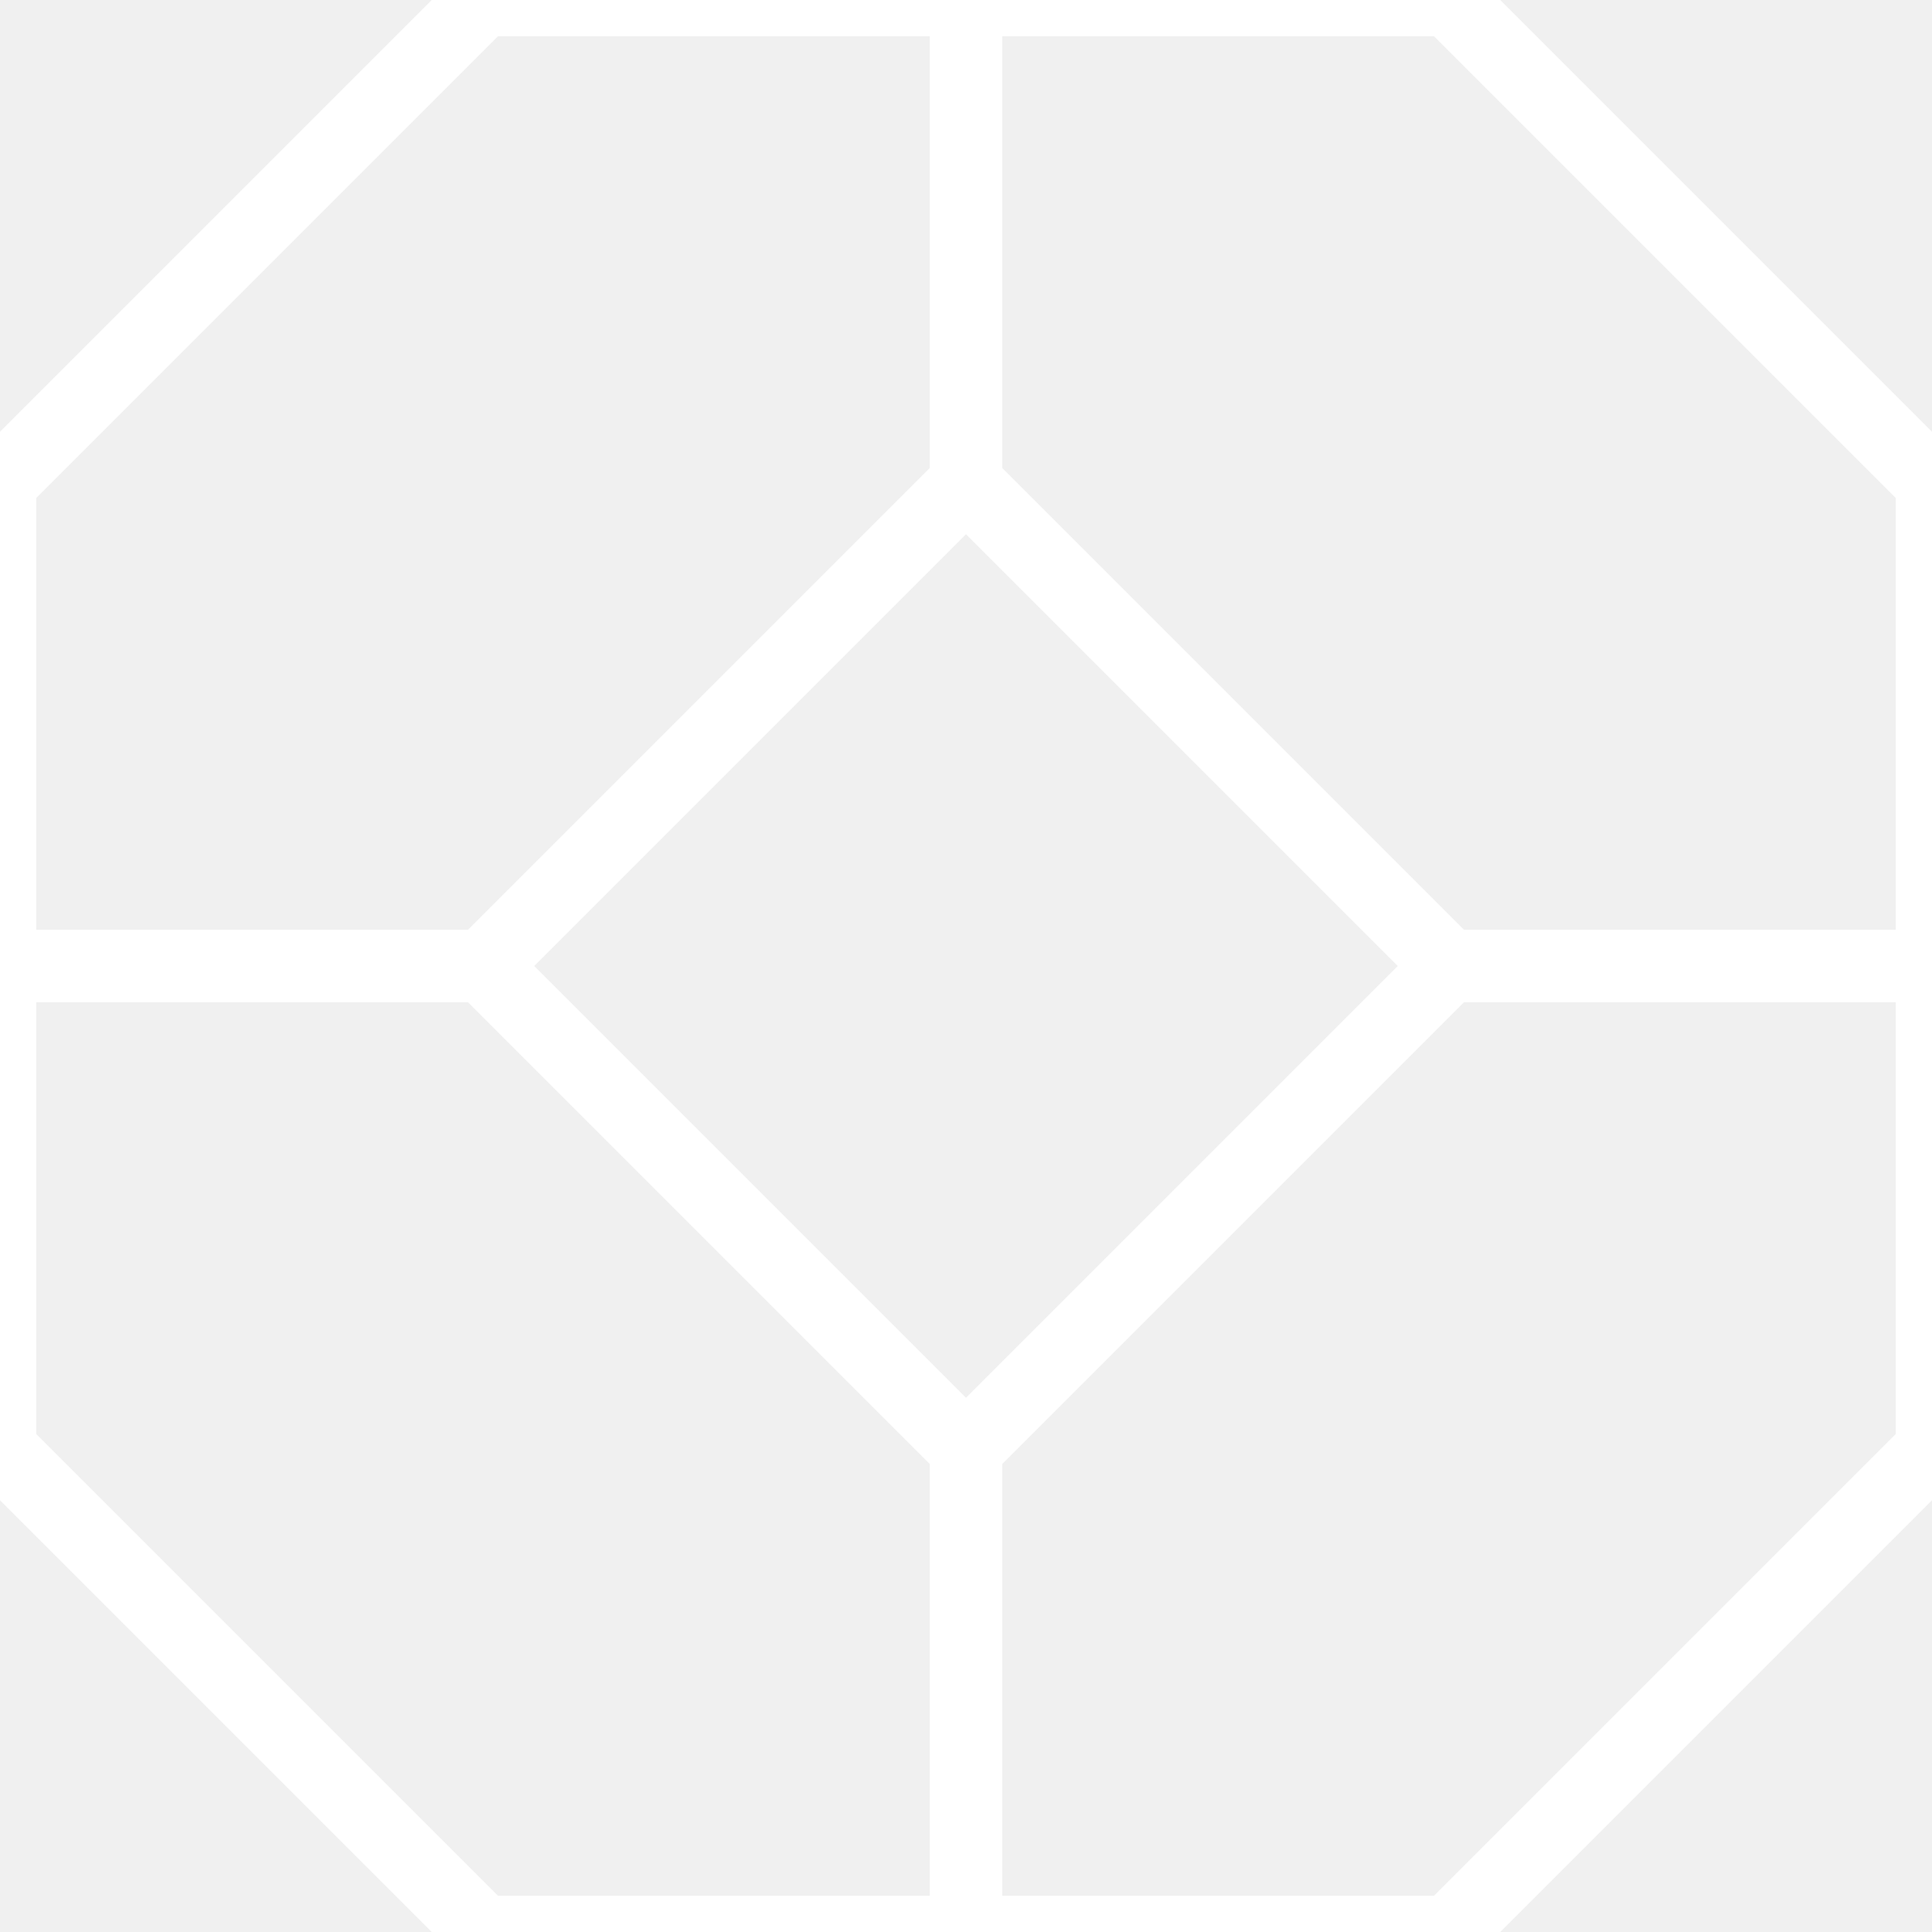
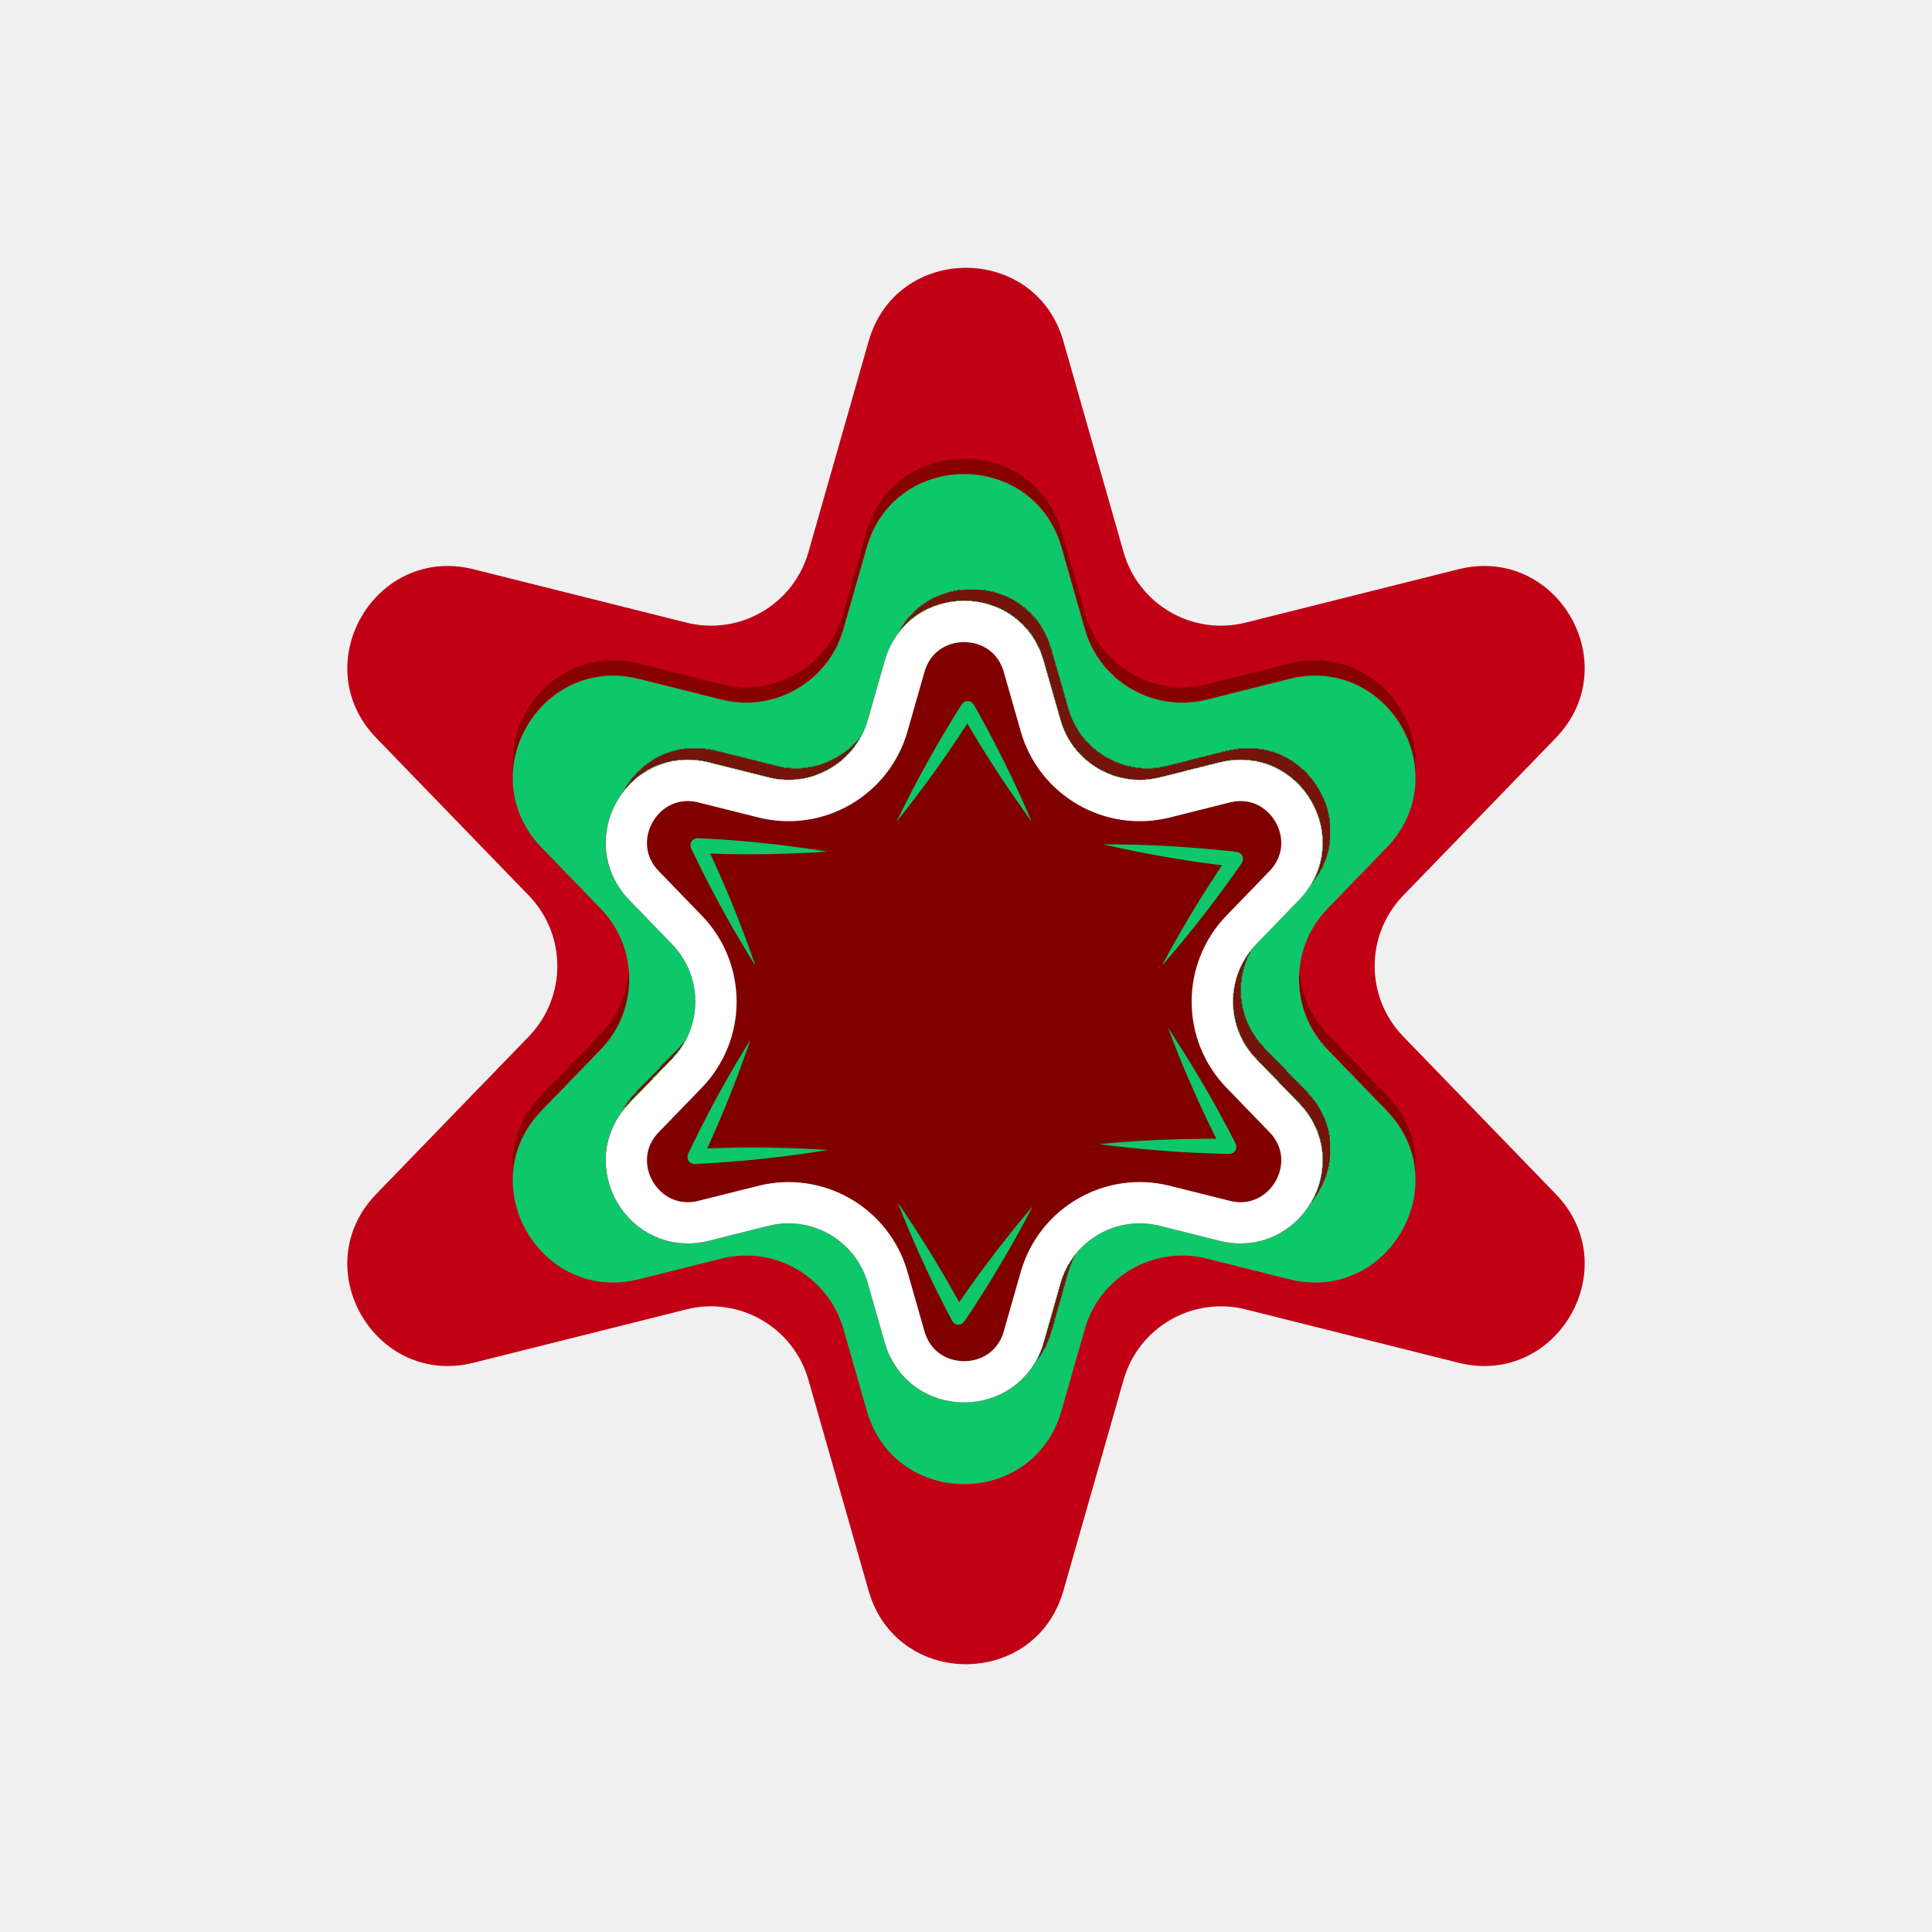
- <svg xmlns="http://www.w3.org/2000/svg" width="40" height="40">
-   <rect width="100%" height="100%" fill="none" />
-   <path fill="none" stroke="#fff" stroke-width="1.5" d="M40 10v20M0 10v20M10 0h20M10 40h20m10 10L30 40l10-10 10 10zM0 50l-10-10L0 30l10 10zm40-40L30 0l10-10L50 0zM0 10-10 0 0-10 10 0zM20-10v20m0 20v20m-30-30h20m20 0h20M20 30 10 20l10-10 10 10z" />
+ <svg xmlns="http://www.w3.org/2000/svg" width="515" height="515" viewBox="0 0 515 515" fill="none">
+   <path d="M231.537 90.976C238.991 64.856 276.009 64.856 283.463 90.976L299.505 147.185C303.504 161.197 317.899 169.508 332.033 165.965L388.732 151.753C415.08 145.149 433.589 177.207 414.696 196.723L374.038 238.72C363.902 249.189 363.902 265.811 374.038 276.28L414.696 318.277C433.589 337.793 415.08 369.851 388.732 363.247L332.033 349.035C317.899 345.492 303.504 353.803 299.505 367.815L283.463 424.024C276.009 450.144 238.991 450.144 231.537 424.024L215.495 367.815C211.496 353.803 197.101 345.492 182.967 349.035L126.268 363.247C99.919 369.851 81.411 337.793 100.304 318.277L140.962 276.28C151.098 265.811 151.098 249.189 140.962 238.72L100.304 196.723C81.411 177.207 99.92 145.149 126.268 151.753L182.967 165.965C197.101 169.508 211.496 161.197 215.495 147.185L231.537 90.976Z" fill="#C10016" />
+   <g filter="url(#filter0_d_17_74)">
+     <path d="M231.037 145.976C238.491 119.856 275.509 119.856 282.963 145.976L289.169 167.721C293.168 181.733 307.563 190.044 321.697 186.501L343.632 181.003C369.98 174.399 388.489 206.457 369.595 225.973L353.866 242.22C343.731 252.689 343.731 269.311 353.866 279.78L369.595 296.027C388.489 315.543 369.98 347.601 343.632 340.997L321.697 335.499C307.563 331.956 293.168 340.267 289.169 354.279L282.963 376.024C275.509 402.144 238.491 402.144 231.037 376.024L224.831 354.279C220.832 340.267 206.437 331.956 192.303 335.499L170.368 340.997C144.02 347.601 125.511 315.543 144.405 296.027L160.134 279.78C170.269 269.311 170.269 252.689 160.134 242.22L144.405 225.973C125.511 206.457 144.02 174.399 170.368 181.003L192.303 186.501C206.437 190.044 220.832 181.733 224.831 167.721L231.037 145.976Z" fill="#0EC76A" />
+   </g>
+   <g filter="url(#filter1_d_17_74)">
+     <path d="M235.845 176.129C241.919 154.845 272.081 154.845 278.155 176.129L282.667 191.938C285.925 203.355 297.655 210.127 309.172 207.241L325.119 203.243C346.588 197.862 361.669 223.984 346.275 239.885L334.839 251.698C326.581 260.228 326.581 273.772 334.839 282.302L346.275 294.115C361.669 310.016 346.588 336.138 325.119 330.757L309.172 326.759C297.655 323.872 285.925 330.645 282.667 342.062L278.155 357.871C272.081 379.155 241.919 379.155 235.845 357.871L231.333 342.062C228.075 330.645 216.345 323.872 204.828 326.759L188.881 330.757C167.412 336.138 152.331 310.016 167.725 294.115L179.161 282.302C187.419 273.772 187.419 260.228 179.161 251.698L167.725 239.885C152.331 223.983 167.412 197.862 188.881 203.243L204.828 207.241C216.345 210.127 228.075 203.355 231.333 191.938L235.845 176.129Z" fill="#800000" />
+     <path d="M241.134 177.638C245.69 161.676 268.31 161.676 272.866 177.638L277.378 193.447C281.451 207.719 296.113 216.184 310.509 212.575L326.456 208.578C342.558 204.542 353.869 224.133 342.323 236.06L330.888 247.872C320.565 258.535 320.565 275.465 330.888 286.128L342.323 297.94C353.869 309.867 342.558 329.458 326.456 325.422L310.509 321.425C296.113 317.816 281.451 326.281 277.378 340.553L272.866 356.362C268.31 372.324 245.69 372.324 241.134 356.362L236.622 340.553C232.549 326.281 217.887 317.816 203.491 321.425L187.544 325.422C171.442 329.458 160.131 309.867 171.677 297.94L183.112 286.128C193.435 275.465 193.435 258.535 183.112 247.872L171.677 236.06C160.131 224.133 171.442 204.542 187.544 208.578L203.491 212.575C217.887 216.184 232.549 207.719 236.622 193.447L241.134 177.638Z" stroke="white" stroke-width="11" />
+   </g>
+   <path d="M239 219C239.736 218.085 240.466 217.166 241.19 216.244C247.709 207.944 253.772 199.356 259.378 190.48C259.465 190.343 259.552 190.205 259.638 190.068L256.209 189.988C261.331 198.966 266.908 207.685 272.94 216.145C273.621 217.1 274.308 218.052 275 219C274.539 217.92 274.073 216.843 273.601 215.77C269.418 206.259 264.779 197.006 259.686 188.012C258.846 186.539 257.16 186.498 256.257 187.932C256.17 188.069 256.083 188.207 255.996 188.344C250.39 197.22 245.24 206.385 240.547 215.838C240.026 216.889 239.51 217.943 239 219Z" fill="#0EC76A" />
+   <path d="M294 225.061C295.144 225.325 296.289 225.582 297.435 225.833C307.745 228.089 318.116 229.807 328.547 230.99C328.709 231.008 328.87 231.026 329.032 231.044L327.61 227.923C321.758 236.442 316.337 245.259 311.347 254.373C310.784 255.402 310.226 256.434 309.674 257.47C310.445 256.585 311.212 255.697 311.973 254.805C318.714 246.897 325.024 238.693 330.903 230.192C331.863 228.795 331.167 227.259 329.482 227.07C329.321 227.052 329.159 227.033 328.998 227.015C318.566 225.833 308.073 225.187 297.52 225.078C296.347 225.066 295.174 225.06 294 225.061Z" fill="#0EC76A" />
+   <path d="M311.345 274C311.758 275.099 312.176 276.196 312.601 277.289C316.42 287.128 320.719 296.72 325.5 306.067C325.574 306.212 325.648 306.357 325.722 306.501L327.538 303.591C317.203 303.423 306.859 303.779 296.506 304.658C295.337 304.757 294.169 304.863 293 304.975C294.164 305.129 295.328 305.277 296.492 305.417C306.808 306.665 317.133 307.389 327.467 307.59C329.162 307.618 330.057 306.188 329.283 304.68C329.209 304.535 329.135 304.391 329.061 304.246C324.281 294.899 319.019 285.798 313.277 276.943C312.639 275.959 311.995 274.978 311.345 274Z" fill="#0EC76A" />
+   <path d="M220.754 306.538C219.582 306.462 218.411 306.392 217.24 306.329C206.701 305.762 196.189 305.735 185.703 306.247C185.541 306.255 185.378 306.263 185.216 306.271L187.121 309.123C191.526 299.773 195.458 290.198 198.916 280.4C199.307 279.294 199.691 278.186 200.069 277.074C199.45 278.072 198.836 279.072 198.229 280.075C192.848 288.964 187.941 298.077 183.506 307.413C182.783 308.947 183.718 310.351 185.411 310.265C185.574 310.258 185.736 310.25 185.898 310.242C196.384 309.73 206.844 308.679 217.277 307.088C218.436 306.912 219.595 306.728 220.754 306.538Z" fill="#0EC76A" />
+   <path d="M201.375 257.453C200.993 256.343 200.606 255.235 200.212 254.131C196.67 244.189 192.64 234.48 188.122 225.003C188.053 224.856 187.983 224.71 187.912 224.563L186.016 227.421C196.342 227.878 206.692 227.812 217.066 227.223C218.237 227.156 219.408 227.083 220.579 227.003C219.42 226.817 218.26 226.637 217.101 226.463C206.824 224.928 196.523 223.916 186.199 223.426C184.505 223.351 183.571 224.755 184.302 226.284C184.372 226.431 184.442 226.577 184.512 226.724C189.029 236.201 194.034 245.446 199.526 254.458C200.136 255.459 200.753 256.458 201.375 257.453Z" fill="#0EC76A" />
+   <path d="M275.268 321.548C274.507 322.442 273.752 323.34 273.002 324.241C266.252 332.355 259.951 340.769 254.098 349.485C254.007 349.619 253.917 349.754 253.826 349.889L257.252 350.065C252.384 340.947 247.053 332.075 241.261 323.449C240.607 322.475 239.948 321.505 239.282 320.537C239.712 321.63 240.148 322.719 240.59 323.806C244.505 333.43 248.882 342.81 253.721 351.943C254.519 353.439 256.203 353.528 257.146 352.119C257.237 351.984 257.328 351.849 257.418 351.715C263.271 342.999 268.676 333.982 273.633 324.665C274.183 323.629 274.728 322.59 275.268 321.548Z" fill="#0EC76A" />
+   <defs>
+     <filter id="filter0_d_17_74" x="136.68" y="122.386" width="240.639" height="273.229" filterUnits="userSpaceOnUse" color-interpolation-filters="sRGB">
+       <feFlood flood-opacity="0" result="BackgroundImageFix" />
+       <feColorMatrix in="SourceAlpha" type="matrix" values="0 0 0 0 0 0 0 0 0 0 0 0 0 0 0 0 0 0 127 0" result="hardAlpha" />
+       <feOffset dy="-4" />
+       <feComposite in2="hardAlpha" operator="out" />
+       <feColorMatrix type="matrix" values="0 0 0 0 0.502 0 0 0 0 0 0 0 0 0 0 0 0 0 0.9 0" />
+       <feBlend mode="normal" in2="BackgroundImageFix" result="effect1_dropShadow_17_74" />
+       <feBlend mode="normal" in="SourceGraphic" in2="effect1_dropShadow_17_74" result="shape" />
+     </filter>
+     <filter id="filter1_d_17_74" x="161.431" y="157.166" width="193.137" height="216.667" filterUnits="userSpaceOnUse" color-interpolation-filters="sRGB">
+       <feFlood flood-opacity="0" result="BackgroundImageFix" />
+       <feColorMatrix in="SourceAlpha" type="matrix" values="0 0 0 0 0 0 0 0 0 0 0 0 0 0 0 0 0 0 127 0" result="hardAlpha" />
+       <feOffset dx="2" dy="-3" />
+       <feComposite in2="hardAlpha" operator="out" />
+       <feColorMatrix type="matrix" values="0 0 0 0 0.502 0 0 0 0 0 0 0 0 0 0 0 0 0 0.9 0" />
+       <feBlend mode="normal" in2="BackgroundImageFix" result="effect1_dropShadow_17_74" />
+       <feBlend mode="normal" in="SourceGraphic" in2="effect1_dropShadow_17_74" result="shape" />
+     </filter>
+   </defs>
</svg>
